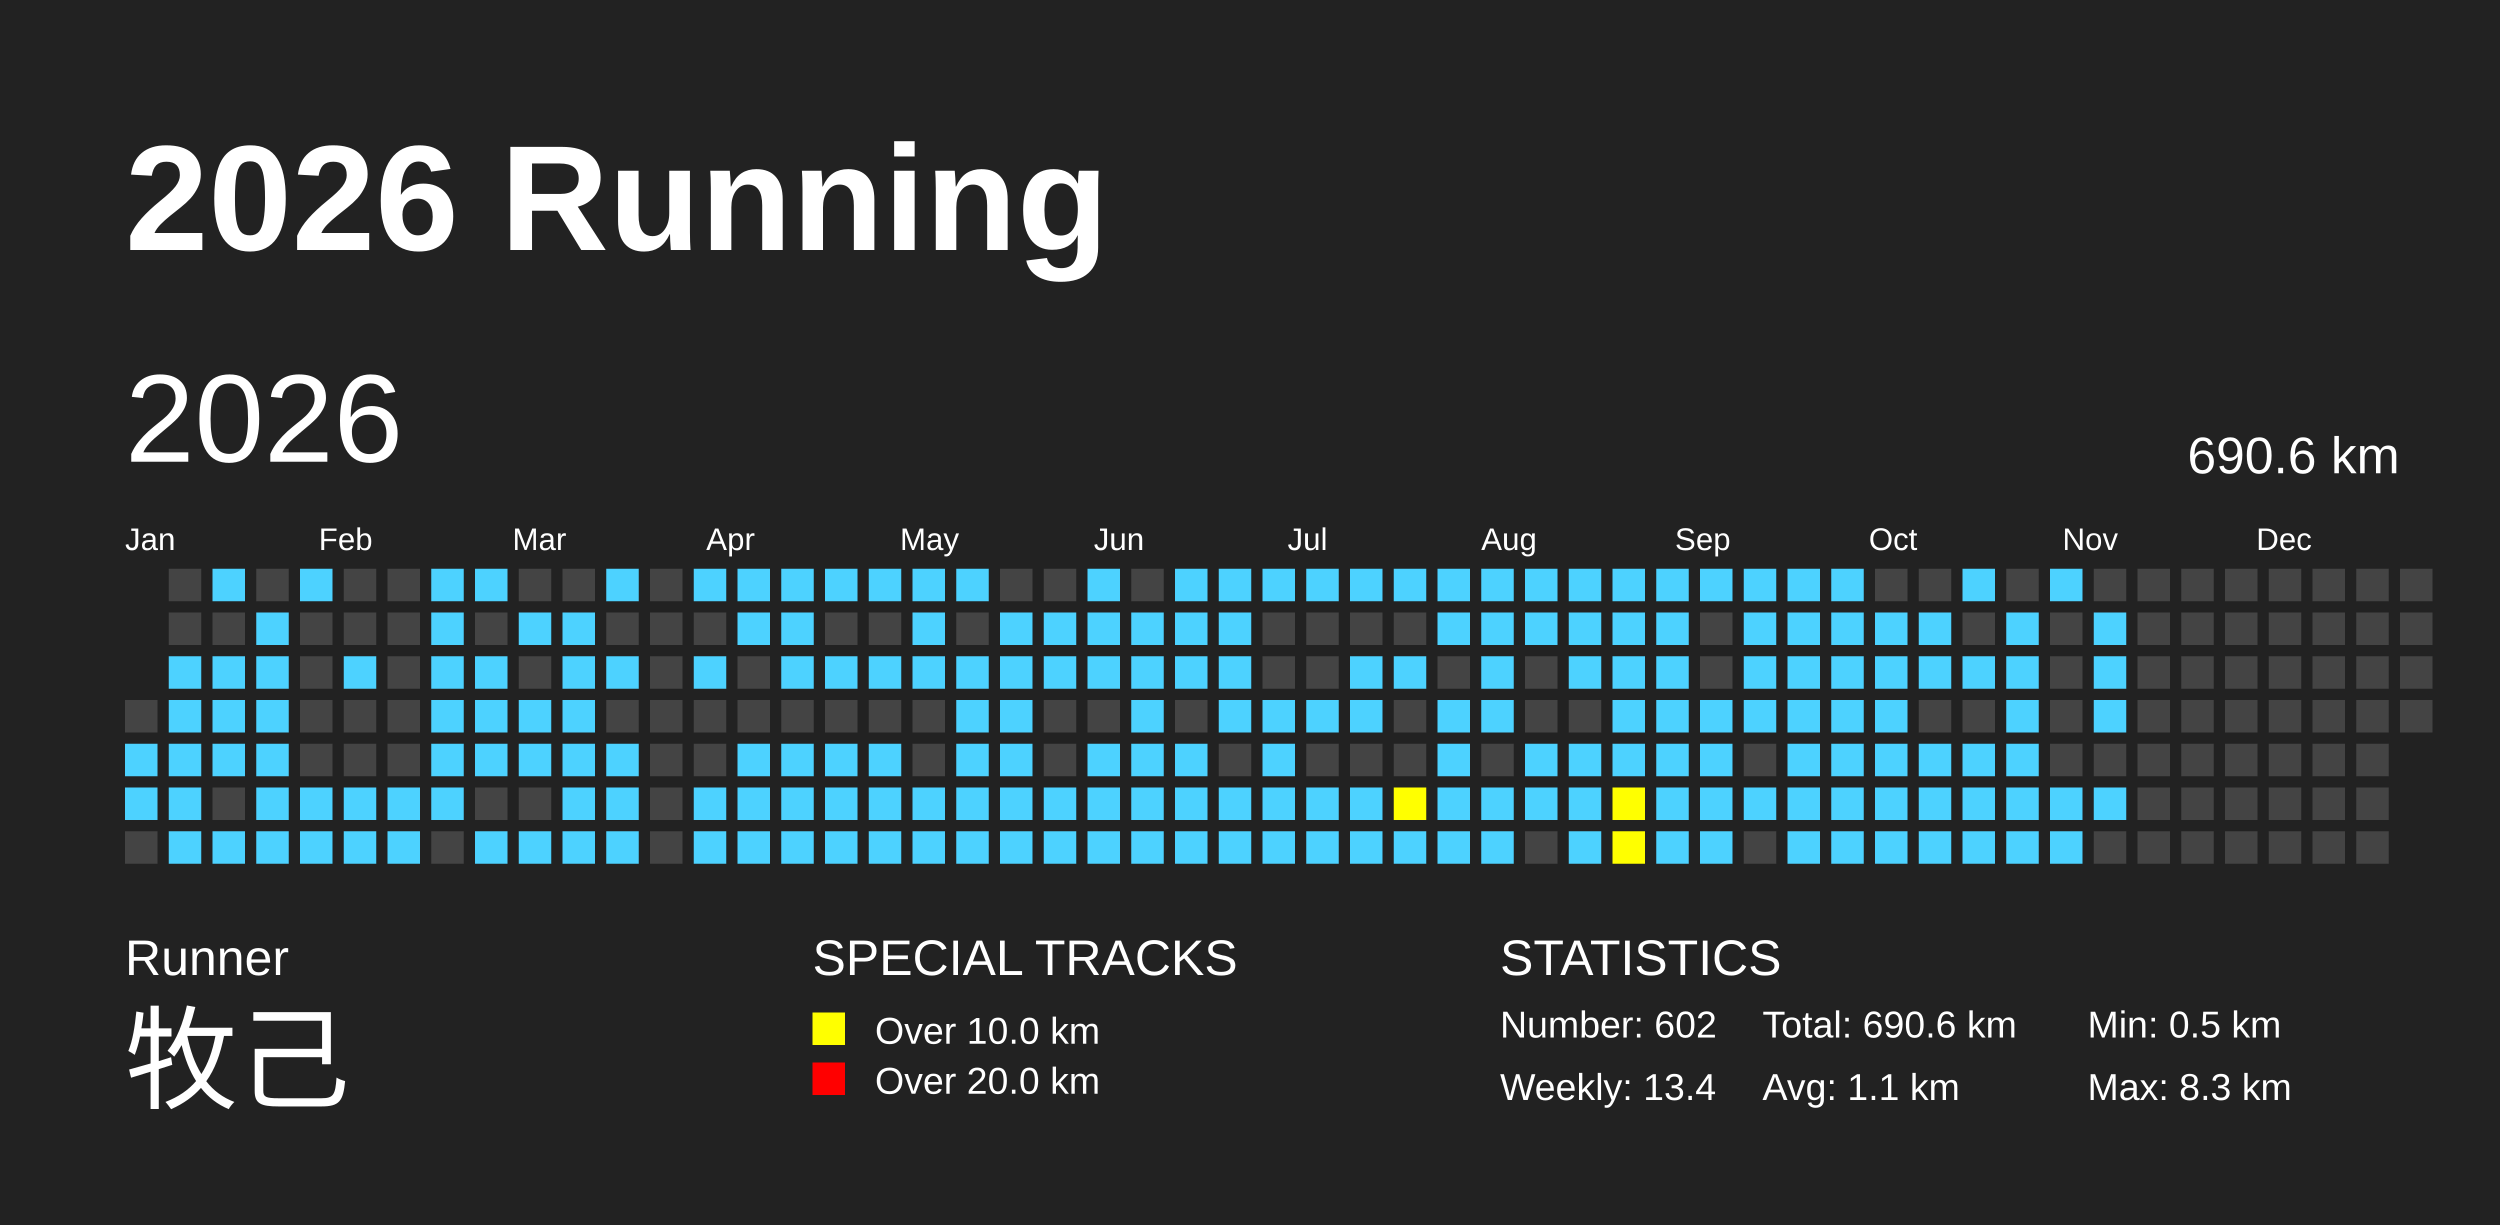
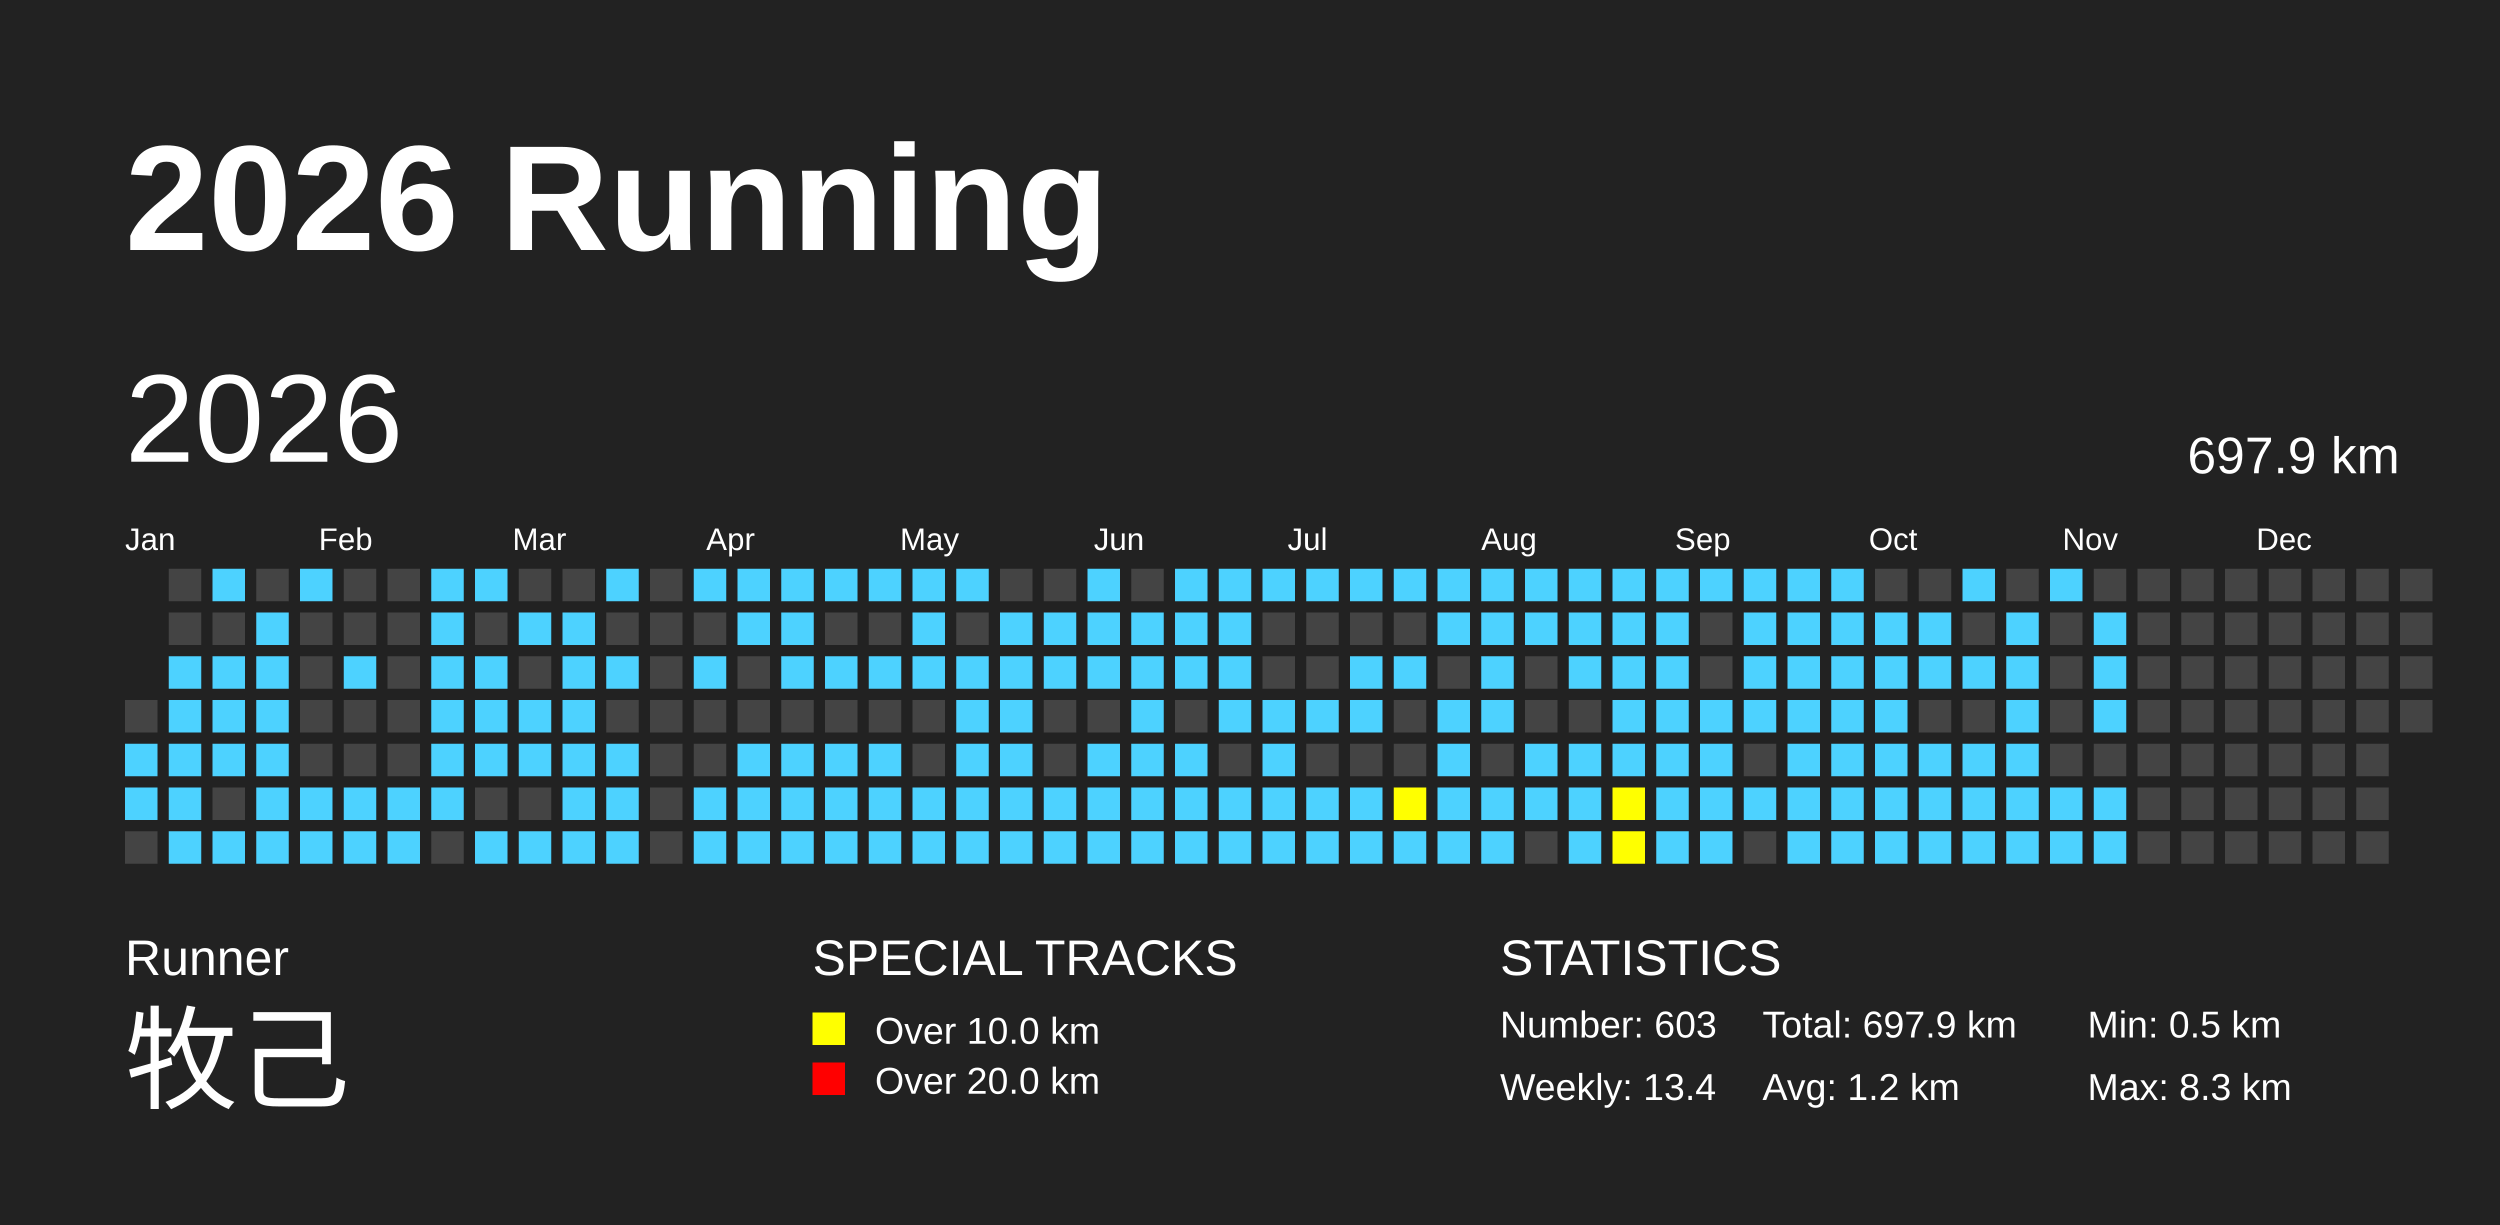
<svg xmlns="http://www.w3.org/2000/svg" baseProfile="full" height="98mm" version="1.1" viewBox="0,0,200,98" width="200mm">
  <defs>
    <pattern height="2" id="indoor-stripe" patternUnits="userSpaceOnUse" width="2">
      <line stroke="white" stroke-opacity="0.45" stroke-width="0.5" x1="0" x2="2" y1="2" y2="0" />
    </pattern>
  </defs>
  <rect fill="#222222" height="98" width="200" x="0" y="0" />
  <text fill="#FFFFFF" style="font-size:12px; font-family:Arial; font-weight:bold;" x="10" y="20">2026 Running</text>
  <text fill="#FFFFFF" style="font-size:4px; font-family:Arial" x="10" y="78">Runner</text>
  <text fill="#FFFFFF" style="font-size:9px; font-family:Arial" x="10" y="88">牧己</text>
  <text fill="#FFFFFF" style="font-size:4px; font-family:Arial" x="65" y="78">SPECIAL TRACKS</text>
  <rect fill="yellow" height="2.6" width="2.6" x="65" y="81" />
  <text fill="#FFFFFF" style="font-size:3px; font-family:Arial" x="70" y="83.5">Over 10.0 km</text>
  <rect fill="red" height="2.6" width="2.6" x="65" y="85" />
  <text fill="#FFFFFF" style="font-size:3px; font-family:Arial" x="70" y="87.5">Over 20.0 km</text>
  <text fill="#FFFFFF" style="font-size:4px; font-family:Arial" x="120" y="78">STATISTICS</text>
-   <text fill="#FFFFFF" style="font-size:3px; font-family:Arial" x="120" y="83">Number: 602</text>
+   <text fill="#FFFFFF" style="font-size:3px; font-family:Arial" x="120" y="83">Number: 603</text>
  <text fill="#FFFFFF" style="font-size:3px; font-family:Arial" x="120" y="88">Weekly: 13.4</text>
-   <text fill="#FFFFFF" style="font-size:3px; font-family:Arial" x="141" y="83">Total: 690.6 km</text>
-   <text fill="#FFFFFF" style="font-size:3px; font-family:Arial" x="141" y="88">Avg: 1.1 km</text>
+   <text fill="#FFFFFF" style="font-size:3px; font-family:Arial" x="141" y="83">Total: 697.9 km</text>
+   <text fill="#FFFFFF" style="font-size:3px; font-family:Arial" x="141" y="88">Avg: 1.2 km</text>
  <text fill="#FFFFFF" style="font-size:3px; font-family:Arial" x="167" y="83">Min: 0.5 km</text>
  <text fill="#FFFFFF" style="font-size:3px; font-family:Arial" x="167" y="88">Max: 8.3 km</text>
  <text dominant-baseline="hanging" fill="#FFFFFF" style="font-size:10.0px; font-family:Arial;" x="10" y="30">2026</text>
-   <text dominant-baseline="hanging" fill="#FFFFFF" style="font-size:4.125px; font-family:Arial;" x="175" y="35">690.6 km</text>
+   <text dominant-baseline="hanging" fill="#FFFFFF" style="font-size:4.125px; font-family:Arial;" x="175" y="35">697.9 km</text>
  <text fill="#FFFFFF" style="font-size:2.5px; font-family:Arial" x="10.0" y="44">Jan</text>
  <text fill="#FFFFFF" style="font-size:2.5px; font-family:Arial" x="25.5" y="44">Feb</text>
  <text fill="#FFFFFF" style="font-size:2.5px; font-family:Arial" x="41.0" y="44">Mar</text>
  <text fill="#FFFFFF" style="font-size:2.5px; font-family:Arial" x="56.5" y="44">Apr</text>
  <text fill="#FFFFFF" style="font-size:2.5px; font-family:Arial" x="72.0" y="44">May</text>
  <text fill="#FFFFFF" style="font-size:2.5px; font-family:Arial" x="87.5" y="44">Jun</text>
  <text fill="#FFFFFF" style="font-size:2.5px; font-family:Arial" x="103.0" y="44">Jul</text>
  <text fill="#FFFFFF" style="font-size:2.5px; font-family:Arial" x="118.5" y="44">Aug</text>
  <text fill="#FFFFFF" style="font-size:2.5px; font-family:Arial" x="134.0" y="44">Sep</text>
  <text fill="#FFFFFF" style="font-size:2.5px; font-family:Arial" x="149.5" y="44">Oct</text>
  <text fill="#FFFFFF" style="font-size:2.5px; font-family:Arial" x="165.0" y="44">Nov</text>
  <text fill="#FFFFFF" style="font-size:2.5px; font-family:Arial" x="180.5" y="44">Dec</text>
  <rect fill="#444444" height="2.6" width="2.6" x="10.0" y="56.0" />
  <rect fill="#4DD2FF" height="2.6" width="2.6" x="10.0" y="59.5" />
  <rect fill="#4DD2FF" height="2.6" width="2.6" x="10.0" y="63.0" />
  <rect fill="#444444" height="2.6" width="2.6" x="10.0" y="66.5" />
  <rect fill="#444444" height="2.6" width="2.6" x="13.5" y="45.5" />
  <rect fill="#444444" height="2.6" width="2.6" x="13.5" y="49.0" />
  <rect fill="#4DD2FF" height="2.6" width="2.6" x="13.5" y="52.5" />
  <rect fill="#4DD2FF" height="2.6" width="2.6" x="13.5" y="56.0" />
  <rect fill="#4DD2FF" height="2.6" width="2.6" x="13.5" y="59.5" />
  <rect fill="#4DD2FF" height="2.6" width="2.6" x="13.5" y="63.0" />
  <rect fill="#4DD2FF" height="2.6" width="2.6" x="13.5" y="66.5" />
  <rect fill="#4DD2FF" height="2.6" width="2.6" x="17.0" y="45.5" />
  <rect fill="#444444" height="2.6" width="2.6" x="17.0" y="49.0" />
  <rect fill="#4DD2FF" height="2.6" width="2.6" x="17.0" y="52.5" />
  <rect fill="#4DD2FF" height="2.6" width="2.6" x="17.0" y="56.0" />
  <rect fill="#4DD2FF" height="2.6" width="2.6" x="17.0" y="59.5" />
  <rect fill="#444444" height="2.6" width="2.6" x="17.0" y="63.0" />
  <rect fill="#4DD2FF" height="2.6" width="2.6" x="17.0" y="66.5" />
  <rect fill="#444444" height="2.6" width="2.6" x="20.5" y="45.5" />
  <rect fill="#4DD2FF" height="2.6" width="2.6" x="20.5" y="49.0" />
  <rect fill="#4DD2FF" height="2.6" width="2.6" x="20.5" y="52.5" />
  <rect fill="#4DD2FF" height="2.6" width="2.6" x="20.5" y="56.0" />
  <rect fill="#4DD2FF" height="2.6" width="2.6" x="20.5" y="59.5" />
  <rect fill="#4DD2FF" height="2.6" width="2.6" x="20.5" y="63.0" />
  <rect fill="#4DD2FF" height="2.6" width="2.6" x="20.5" y="66.5" />
  <rect fill="#4DD2FF" height="2.6" width="2.6" x="24.0" y="45.5" />
  <rect fill="#444444" height="2.6" width="2.6" x="24.0" y="49.0" />
  <rect fill="#444444" height="2.6" width="2.6" x="24.0" y="52.5" />
  <rect fill="#444444" height="2.6" width="2.6" x="24.0" y="56.0" />
  <rect fill="#444444" height="2.6" width="2.6" x="24.0" y="59.5" />
  <rect fill="#4DD2FF" height="2.6" width="2.6" x="24.0" y="63.0" />
  <rect fill="#4DD2FF" height="2.6" width="2.6" x="24.0" y="66.5" />
  <rect fill="#444444" height="2.6" width="2.6" x="27.5" y="45.5" />
  <rect fill="#444444" height="2.6" width="2.6" x="27.5" y="49.0" />
  <rect fill="#4DD2FF" height="2.6" width="2.6" x="27.5" y="52.5" />
  <rect fill="#444444" height="2.6" width="2.6" x="27.5" y="56.0" />
  <rect fill="#444444" height="2.6" width="2.6" x="27.5" y="59.5" />
  <rect fill="#4DD2FF" height="2.6" width="2.6" x="27.5" y="63.0" />
  <rect fill="#4DD2FF" height="2.6" width="2.6" x="27.5" y="66.5" />
  <rect fill="#444444" height="2.6" width="2.6" x="31.0" y="45.5" />
  <rect fill="#444444" height="2.6" width="2.6" x="31.0" y="49.0" />
  <rect fill="#444444" height="2.6" width="2.6" x="31.0" y="52.5" />
  <rect fill="#444444" height="2.6" width="2.6" x="31.0" y="56.0" />
  <rect fill="#444444" height="2.6" width="2.6" x="31.0" y="59.5" />
  <rect fill="#4DD2FF" height="2.6" width="2.6" x="31.0" y="63.0" />
  <rect fill="#4DD2FF" height="2.6" width="2.6" x="31.0" y="66.5" />
  <rect fill="#4DD2FF" height="2.6" width="2.6" x="34.5" y="45.5" />
  <rect fill="#4DD2FF" height="2.6" width="2.6" x="34.5" y="49.0" />
  <rect fill="#4DD2FF" height="2.6" width="2.6" x="34.5" y="52.5" />
  <rect fill="#4DD2FF" height="2.6" width="2.6" x="34.5" y="56.0" />
  <rect fill="#4DD2FF" height="2.6" width="2.6" x="34.5" y="59.5" />
  <rect fill="#4DD2FF" height="2.6" width="2.6" x="34.5" y="63.0" />
  <rect fill="#444444" height="2.6" width="2.6" x="34.5" y="66.5" />
  <rect fill="#4DD2FF" height="2.6" width="2.6" x="38.0" y="45.5" />
  <rect fill="#444444" height="2.6" width="2.6" x="38.0" y="49.0" />
  <rect fill="#4DD2FF" height="2.6" width="2.6" x="38.0" y="52.5" />
  <rect fill="#4DD2FF" height="2.6" width="2.6" x="38.0" y="56.0" />
  <rect fill="#4DD2FF" height="2.6" width="2.6" x="38.0" y="59.5" />
  <rect fill="#444444" height="2.6" width="2.6" x="38.0" y="63.0" />
  <rect fill="#4DD2FF" height="2.6" width="2.6" x="38.0" y="66.5" />
  <rect fill="#444444" height="2.6" width="2.6" x="41.5" y="45.5" />
  <rect fill="#4DD2FF" height="2.6" width="2.6" x="41.5" y="49.0" />
  <rect fill="#444444" height="2.6" width="2.6" x="41.5" y="52.5" />
  <rect fill="#4DD2FF" height="2.6" width="2.6" x="41.5" y="56.0" />
  <rect fill="#4DD2FF" height="2.6" width="2.6" x="41.5" y="59.5" />
  <rect fill="#444444" height="2.6" width="2.6" x="41.5" y="63.0" />
  <rect fill="#4DD2FF" height="2.6" width="2.6" x="41.5" y="66.5" />
  <rect fill="#444444" height="2.6" width="2.6" x="45.0" y="45.5" />
  <rect fill="#4DD2FF" height="2.6" width="2.6" x="45.0" y="49.0" />
  <rect fill="#4DD2FF" height="2.6" width="2.6" x="45.0" y="52.5" />
  <rect fill="#4DD2FF" height="2.6" width="2.6" x="45.0" y="56.0" />
  <rect fill="#4DD2FF" height="2.6" width="2.6" x="45.0" y="59.5" />
  <rect fill="#4DD2FF" height="2.6" width="2.6" x="45.0" y="63.0" />
  <rect fill="#4DD2FF" height="2.6" width="2.6" x="45.0" y="66.5" />
  <rect fill="#4DD2FF" height="2.6" width="2.6" x="48.5" y="45.5" />
  <rect fill="#444444" height="2.6" width="2.6" x="48.5" y="49.0" />
  <rect fill="#4DD2FF" height="2.6" width="2.6" x="48.5" y="52.5" />
  <rect fill="#444444" height="2.6" width="2.6" x="48.5" y="56.0" />
  <rect fill="#4DD2FF" height="2.6" width="2.6" x="48.5" y="59.5" />
  <rect fill="#4DD2FF" height="2.6" width="2.6" x="48.5" y="63.0" />
  <rect fill="#4DD2FF" height="2.6" width="2.6" x="48.5" y="66.5" />
  <rect fill="#444444" height="2.6" width="2.6" x="52.0" y="45.5" />
  <rect fill="#444444" height="2.6" width="2.6" x="52.0" y="49.0" />
  <rect fill="#444444" height="2.6" width="2.6" x="52.0" y="52.5" />
  <rect fill="#444444" height="2.6" width="2.6" x="52.0" y="56.0" />
  <rect fill="#444444" height="2.6" width="2.6" x="52.0" y="59.5" />
  <rect fill="#444444" height="2.6" width="2.6" x="52.0" y="63.0" />
  <rect fill="#444444" height="2.6" width="2.6" x="52.0" y="66.5" />
  <rect fill="#4DD2FF" height="2.6" width="2.6" x="55.5" y="45.5" />
  <rect fill="#444444" height="2.6" width="2.6" x="55.5" y="49.0" />
  <rect fill="#4DD2FF" height="2.6" width="2.6" x="55.5" y="52.5" />
  <rect fill="#444444" height="2.6" width="2.6" x="55.5" y="56.0" />
  <rect fill="#444444" height="2.6" width="2.6" x="55.5" y="59.5" />
  <rect fill="#4DD2FF" height="2.6" width="2.6" x="55.5" y="63.0" />
  <rect fill="#4DD2FF" height="2.6" width="2.6" x="55.5" y="66.5" />
  <rect fill="#4DD2FF" height="2.6" width="2.6" x="59.0" y="45.5" />
  <rect fill="#4DD2FF" height="2.6" width="2.6" x="59.0" y="49.0" />
  <rect fill="#444444" height="2.6" width="2.6" x="59.0" y="52.5" />
  <rect fill="#444444" height="2.6" width="2.6" x="59.0" y="56.0" />
  <rect fill="#4DD2FF" height="2.6" width="2.6" x="59.0" y="59.5" />
  <rect fill="#4DD2FF" height="2.6" width="2.6" x="59.0" y="63.0" />
  <rect fill="#4DD2FF" height="2.6" width="2.6" x="59.0" y="66.5" />
  <rect fill="#4DD2FF" height="2.6" width="2.6" x="62.5" y="45.5" />
  <rect fill="#4DD2FF" height="2.6" width="2.6" x="62.5" y="49.0" />
  <rect fill="#4DD2FF" height="2.6" width="2.6" x="62.5" y="52.5" />
  <rect fill="#444444" height="2.6" width="2.6" x="62.5" y="56.0" />
  <rect fill="#4DD2FF" height="2.6" width="2.6" x="62.5" y="59.5" />
  <rect fill="#4DD2FF" height="2.6" width="2.6" x="62.5" y="63.0" />
  <rect fill="#4DD2FF" height="2.6" width="2.6" x="62.5" y="66.5" />
  <rect fill="#4DD2FF" height="2.6" width="2.6" x="66.0" y="45.5" />
  <rect fill="#444444" height="2.6" width="2.6" x="66.0" y="49.0" />
  <rect fill="#4DD2FF" height="2.6" width="2.6" x="66.0" y="52.5" />
  <rect fill="#444444" height="2.6" width="2.6" x="66.0" y="56.0" />
  <rect fill="#4DD2FF" height="2.6" width="2.6" x="66.0" y="59.5" />
  <rect fill="#4DD2FF" height="2.6" width="2.6" x="66.0" y="63.0" />
  <rect fill="#4DD2FF" height="2.6" width="2.6" x="66.0" y="66.5" />
  <rect fill="#4DD2FF" height="2.6" width="2.6" x="69.5" y="45.5" />
  <rect fill="#444444" height="2.6" width="2.6" x="69.5" y="49.0" />
  <rect fill="#4DD2FF" height="2.6" width="2.6" x="69.5" y="52.5" />
  <rect fill="#444444" height="2.6" width="2.6" x="69.5" y="56.0" />
  <rect fill="#4DD2FF" height="2.6" width="2.6" x="69.5" y="59.5" />
  <rect fill="#4DD2FF" height="2.6" width="2.6" x="69.5" y="63.0" />
  <rect fill="#4DD2FF" height="2.6" width="2.6" x="69.5" y="66.5" />
  <rect fill="#4DD2FF" height="2.6" width="2.6" x="73.0" y="45.5" />
  <rect fill="#4DD2FF" height="2.6" width="2.6" x="73.0" y="49.0" />
  <rect fill="#4DD2FF" height="2.6" width="2.6" x="73.0" y="52.5" />
  <rect fill="#444444" height="2.6" width="2.6" x="73.0" y="56.0" />
  <rect fill="#444444" height="2.6" width="2.6" x="73.0" y="59.5" />
  <rect fill="#4DD2FF" height="2.6" width="2.6" x="73.0" y="63.0" />
  <rect fill="#4DD2FF" height="2.6" width="2.6" x="73.0" y="66.5" />
  <rect fill="#4DD2FF" height="2.6" width="2.6" x="76.5" y="45.5" />
  <rect fill="#444444" height="2.6" width="2.6" x="76.5" y="49.0" />
  <rect fill="#4DD2FF" height="2.6" width="2.6" x="76.5" y="52.5" />
  <rect fill="#4DD2FF" height="2.6" width="2.6" x="76.5" y="56.0" />
  <rect fill="#4DD2FF" height="2.6" width="2.6" x="76.5" y="59.5" />
  <rect fill="#4DD2FF" height="2.6" width="2.6" x="76.5" y="63.0" />
  <rect fill="#4DD2FF" height="2.6" width="2.6" x="76.5" y="66.5" />
  <rect fill="#444444" height="2.6" width="2.6" x="80.0" y="45.5" />
  <rect fill="#4DD2FF" height="2.6" width="2.6" x="80.0" y="49.0" />
  <rect fill="#4DD2FF" height="2.6" width="2.6" x="80.0" y="52.5" />
  <rect fill="#4DD2FF" height="2.6" width="2.6" x="80.0" y="56.0" />
  <rect fill="#4DD2FF" height="2.6" width="2.6" x="80.0" y="59.5" />
  <rect fill="#4DD2FF" height="2.6" width="2.6" x="80.0" y="63.0" />
  <rect fill="#4DD2FF" height="2.6" width="2.6" x="80.0" y="66.5" />
  <rect fill="#444444" height="2.6" width="2.6" x="83.5" y="45.5" />
  <rect fill="#4DD2FF" height="2.6" width="2.6" x="83.5" y="49.0" />
  <rect fill="#4DD2FF" height="2.6" width="2.6" x="83.5" y="52.5" />
  <rect fill="#444444" height="2.6" width="2.6" x="83.5" y="56.0" />
  <rect fill="#444444" height="2.6" width="2.6" x="83.5" y="59.5" />
  <rect fill="#4DD2FF" height="2.6" width="2.6" x="83.5" y="63.0" />
  <rect fill="#4DD2FF" height="2.6" width="2.6" x="83.5" y="66.5" />
  <rect fill="#4DD2FF" height="2.6" width="2.6" x="87.0" y="45.5" />
  <rect fill="#4DD2FF" height="2.6" width="2.6" x="87.0" y="49.0" />
  <rect fill="#4DD2FF" height="2.6" width="2.6" x="87.0" y="52.5" />
  <rect fill="#444444" height="2.6" width="2.6" x="87.0" y="56.0" />
  <rect fill="#4DD2FF" height="2.6" width="2.6" x="87.0" y="59.5" />
  <rect fill="#4DD2FF" height="2.6" width="2.6" x="87.0" y="63.0" />
  <rect fill="#4DD2FF" height="2.6" width="2.6" x="87.0" y="66.5" />
  <rect fill="#444444" height="2.6" width="2.6" x="90.5" y="45.5" />
  <rect fill="#4DD2FF" height="2.6" width="2.6" x="90.5" y="49.0" />
  <rect fill="#4DD2FF" height="2.6" width="2.6" x="90.5" y="52.5" />
  <rect fill="#4DD2FF" height="2.6" width="2.6" x="90.5" y="56.0" />
  <rect fill="#4DD2FF" height="2.6" width="2.6" x="90.5" y="59.5" />
  <rect fill="#4DD2FF" height="2.6" width="2.6" x="90.5" y="63.0" />
  <rect fill="#4DD2FF" height="2.6" width="2.6" x="90.5" y="66.5" />
  <rect fill="#4DD2FF" height="2.6" width="2.6" x="94.0" y="45.5" />
  <rect fill="#4DD2FF" height="2.6" width="2.6" x="94.0" y="49.0" />
  <rect fill="#4DD2FF" height="2.6" width="2.6" x="94.0" y="52.5" />
  <rect fill="#444444" height="2.6" width="2.6" x="94.0" y="56.0" />
  <rect fill="#4DD2FF" height="2.6" width="2.6" x="94.0" y="59.5" />
  <rect fill="#4DD2FF" height="2.6" width="2.6" x="94.0" y="63.0" />
  <rect fill="#4DD2FF" height="2.6" width="2.6" x="94.0" y="66.5" />
  <rect fill="#4DD2FF" height="2.6" width="2.6" x="97.5" y="45.5" />
  <rect fill="#4DD2FF" height="2.6" width="2.6" x="97.5" y="49.0" />
  <rect fill="#4DD2FF" height="2.6" width="2.6" x="97.5" y="52.5" />
  <rect fill="#4DD2FF" height="2.6" width="2.6" x="97.5" y="56.0" />
  <rect fill="#444444" height="2.6" width="2.6" x="97.5" y="59.5" />
  <rect fill="#4DD2FF" height="2.6" width="2.6" x="97.5" y="63.0" />
  <rect fill="#4DD2FF" height="2.6" width="2.6" x="97.5" y="66.5" />
  <rect fill="#4DD2FF" height="2.6" width="2.6" x="101.0" y="45.5" />
  <rect fill="#444444" height="2.6" width="2.6" x="101.0" y="49.0" />
  <rect fill="#444444" height="2.6" width="2.6" x="101.0" y="52.5" />
  <rect fill="#4DD2FF" height="2.6" width="2.6" x="101.0" y="56.0" />
  <rect fill="#4DD2FF" height="2.6" width="2.6" x="101.0" y="59.5" />
  <rect fill="#4DD2FF" height="2.6" width="2.6" x="101.0" y="63.0" />
  <rect fill="#4DD2FF" height="2.6" width="2.6" x="101.0" y="66.5" />
  <rect fill="#4DD2FF" height="2.6" width="2.6" x="104.5" y="45.5" />
  <rect fill="#444444" height="2.6" width="2.6" x="104.5" y="49.0" />
  <rect fill="#444444" height="2.6" width="2.6" x="104.5" y="52.5" />
  <rect fill="#4DD2FF" height="2.6" width="2.6" x="104.5" y="56.0" />
  <rect fill="#444444" height="2.6" width="2.6" x="104.5" y="59.5" />
  <rect fill="#4DD2FF" height="2.6" width="2.6" x="104.5" y="63.0" />
  <rect fill="#4DD2FF" height="2.6" width="2.6" x="104.5" y="66.5" />
  <rect fill="#4DD2FF" height="2.6" width="2.6" x="108.0" y="45.5" />
  <rect fill="#444444" height="2.6" width="2.6" x="108.0" y="49.0" />
  <rect fill="#4DD2FF" height="2.6" width="2.6" x="108.0" y="52.5" />
  <rect fill="#4DD2FF" height="2.6" width="2.6" x="108.0" y="56.0" />
  <rect fill="#444444" height="2.6" width="2.6" x="108.0" y="59.5" />
  <rect fill="#4DD2FF" height="2.6" width="2.6" x="108.0" y="63.0" />
  <rect fill="#4DD2FF" height="2.6" width="2.6" x="108.0" y="66.5" />
  <rect fill="#4DD2FF" height="2.6" width="2.6" x="111.5" y="45.5" />
  <rect fill="#444444" height="2.6" width="2.6" x="111.5" y="49.0" />
  <rect fill="#4DD2FF" height="2.6" width="2.6" x="111.5" y="52.5" />
  <rect fill="#444444" height="2.6" width="2.6" x="111.5" y="56.0" />
  <rect fill="#444444" height="2.6" width="2.6" x="111.5" y="59.5" />
  <rect fill="yellow" height="2.6" width="2.6" x="111.5" y="63.0" />
  <rect fill="#4DD2FF" height="2.6" width="2.6" x="111.5" y="66.5" />
  <rect fill="#4DD2FF" height="2.6" width="2.6" x="115.0" y="45.5" />
  <rect fill="#4DD2FF" height="2.6" width="2.6" x="115.0" y="49.0" />
  <rect fill="#444444" height="2.6" width="2.6" x="115.0" y="52.5" />
  <rect fill="#4DD2FF" height="2.6" width="2.6" x="115.0" y="56.0" />
  <rect fill="#4DD2FF" height="2.6" width="2.6" x="115.0" y="59.5" />
  <rect fill="#4DD2FF" height="2.6" width="2.6" x="115.0" y="63.0" />
  <rect fill="#4DD2FF" height="2.6" width="2.6" x="115.0" y="66.5" />
  <rect fill="#4DD2FF" height="2.6" width="2.6" x="118.5" y="45.5" />
  <rect fill="#4DD2FF" height="2.6" width="2.6" x="118.5" y="49.0" />
  <rect fill="#4DD2FF" height="2.6" width="2.6" x="118.5" y="52.5" />
  <rect fill="#4DD2FF" height="2.6" width="2.6" x="118.5" y="56.0" />
  <rect fill="#444444" height="2.6" width="2.6" x="118.5" y="59.5" />
  <rect fill="#4DD2FF" height="2.6" width="2.6" x="118.5" y="63.0" />
  <rect fill="#4DD2FF" height="2.6" width="2.6" x="118.5" y="66.5" />
  <rect fill="#4DD2FF" height="2.6" width="2.6" x="122.0" y="45.5" />
  <rect fill="#4DD2FF" height="2.6" width="2.6" x="122.0" y="49.0" />
  <rect fill="#444444" height="2.6" width="2.6" x="122.0" y="52.5" />
  <rect fill="#444444" height="2.6" width="2.6" x="122.0" y="56.0" />
  <rect fill="#4DD2FF" height="2.6" width="2.6" x="122.0" y="59.5" />
  <rect fill="#4DD2FF" height="2.6" width="2.6" x="122.0" y="63.0" />
  <rect fill="#444444" height="2.6" width="2.6" x="122.0" y="66.5" />
  <rect fill="#4DD2FF" height="2.6" width="2.6" x="125.5" y="45.5" />
  <rect fill="#4DD2FF" height="2.6" width="2.6" x="125.5" y="49.0" />
  <rect fill="#4DD2FF" height="2.6" width="2.6" x="125.5" y="52.5" />
  <rect fill="#444444" height="2.6" width="2.6" x="125.5" y="56.0" />
  <rect fill="#4DD2FF" height="2.6" width="2.6" x="125.5" y="59.5" />
  <rect fill="#4DD2FF" height="2.6" width="2.6" x="125.5" y="63.0" />
  <rect fill="#4DD2FF" height="2.6" width="2.6" x="125.5" y="66.5" />
  <rect fill="#4DD2FF" height="2.6" width="2.6" x="129.0" y="45.5" />
  <rect fill="#4DD2FF" height="2.6" width="2.6" x="129.0" y="49.0" />
  <rect fill="#4DD2FF" height="2.6" width="2.6" x="129.0" y="52.5" />
  <rect fill="#4DD2FF" height="2.6" width="2.6" x="129.0" y="56.0" />
  <rect fill="#4DD2FF" height="2.6" width="2.6" x="129.0" y="59.5" />
  <rect fill="yellow" height="2.6" width="2.6" x="129.0" y="63.0" />
  <rect fill="yellow" height="2.6" width="2.6" x="129.0" y="66.5" />
  <rect fill="#4DD2FF" height="2.6" width="2.6" x="132.5" y="45.5" />
  <rect fill="#4DD2FF" height="2.6" width="2.6" x="132.5" y="49.0" />
  <rect fill="#4DD2FF" height="2.6" width="2.6" x="132.5" y="52.5" />
  <rect fill="#4DD2FF" height="2.6" width="2.6" x="132.5" y="56.0" />
  <rect fill="#4DD2FF" height="2.6" width="2.6" x="132.5" y="59.5" />
  <rect fill="#4DD2FF" height="2.6" width="2.6" x="132.5" y="63.0" />
  <rect fill="#4DD2FF" height="2.6" width="2.6" x="132.5" y="66.5" />
  <rect fill="#4DD2FF" height="2.6" width="2.6" x="136.0" y="45.5" />
  <rect fill="#444444" height="2.6" width="2.6" x="136.0" y="49.0" />
  <rect fill="#444444" height="2.6" width="2.6" x="136.0" y="52.5" />
  <rect fill="#4DD2FF" height="2.6" width="2.6" x="136.0" y="56.0" />
  <rect fill="#4DD2FF" height="2.6" width="2.6" x="136.0" y="59.5" />
  <rect fill="#4DD2FF" height="2.6" width="2.6" x="136.0" y="63.0" />
  <rect fill="#4DD2FF" height="2.6" width="2.6" x="136.0" y="66.5" />
  <rect fill="#4DD2FF" height="2.6" width="2.6" x="139.5" y="45.5" />
  <rect fill="#4DD2FF" height="2.6" width="2.6" x="139.5" y="49.0" />
  <rect fill="#4DD2FF" height="2.6" width="2.6" x="139.5" y="52.5" />
  <rect fill="#4DD2FF" height="2.6" width="2.6" x="139.5" y="56.0" />
  <rect fill="#444444" height="2.6" width="2.6" x="139.5" y="59.5" />
  <rect fill="#4DD2FF" height="2.6" width="2.6" x="139.5" y="63.0" />
  <rect fill="#444444" height="2.6" width="2.6" x="139.5" y="66.5" />
  <rect fill="#4DD2FF" height="2.6" width="2.6" x="143.0" y="45.5" />
  <rect fill="#4DD2FF" height="2.6" width="2.6" x="143.0" y="49.0" />
  <rect fill="#4DD2FF" height="2.6" width="2.6" x="143.0" y="52.5" />
  <rect fill="#4DD2FF" height="2.6" width="2.6" x="143.0" y="56.0" />
  <rect fill="#4DD2FF" height="2.6" width="2.6" x="143.0" y="59.5" />
  <rect fill="#4DD2FF" height="2.6" width="2.6" x="143.0" y="63.0" />
  <rect fill="#4DD2FF" height="2.6" width="2.6" x="143.0" y="66.5" />
  <rect fill="#4DD2FF" height="2.6" width="2.6" x="146.5" y="45.5" />
  <rect fill="#4DD2FF" height="2.6" width="2.6" x="146.5" y="49.0" />
  <rect fill="#4DD2FF" height="2.6" width="2.6" x="146.5" y="52.5" />
  <rect fill="#4DD2FF" height="2.6" width="2.6" x="146.5" y="56.0" />
  <rect fill="#4DD2FF" height="2.6" width="2.6" x="146.5" y="59.5" />
  <rect fill="#4DD2FF" height="2.6" width="2.6" x="146.5" y="63.0" />
  <rect fill="#4DD2FF" height="2.6" width="2.6" x="146.5" y="66.5" />
  <rect fill="#444444" height="2.6" width="2.6" x="150.0" y="45.5" />
  <rect fill="#4DD2FF" height="2.6" width="2.6" x="150.0" y="49.0" />
  <rect fill="#4DD2FF" height="2.6" width="2.6" x="150.0" y="52.5" />
  <rect fill="#4DD2FF" height="2.6" width="2.6" x="150.0" y="56.0" />
  <rect fill="#4DD2FF" height="2.6" width="2.6" x="150.0" y="59.5" />
  <rect fill="#4DD2FF" height="2.6" width="2.6" x="150.0" y="63.0" />
  <rect fill="#4DD2FF" height="2.6" width="2.6" x="150.0" y="66.5" />
  <rect fill="#444444" height="2.6" width="2.6" x="153.5" y="45.5" />
  <rect fill="#4DD2FF" height="2.6" width="2.6" x="153.5" y="49.0" />
  <rect fill="#4DD2FF" height="2.6" width="2.6" x="153.5" y="52.5" />
  <rect fill="#444444" height="2.6" width="2.6" x="153.5" y="56.0" />
  <rect fill="#4DD2FF" height="2.6" width="2.6" x="153.5" y="59.5" />
  <rect fill="#4DD2FF" height="2.6" width="2.6" x="153.5" y="63.0" />
  <rect fill="#4DD2FF" height="2.6" width="2.6" x="153.5" y="66.5" />
  <rect fill="#4DD2FF" height="2.6" width="2.6" x="157.0" y="45.5" />
  <rect fill="#444444" height="2.6" width="2.6" x="157.0" y="49.0" />
  <rect fill="#4DD2FF" height="2.6" width="2.6" x="157.0" y="52.5" />
  <rect fill="#444444" height="2.6" width="2.6" x="157.0" y="56.0" />
  <rect fill="#4DD2FF" height="2.6" width="2.6" x="157.0" y="59.5" />
  <rect fill="#4DD2FF" height="2.6" width="2.6" x="157.0" y="63.0" />
  <rect fill="#4DD2FF" height="2.6" width="2.6" x="157.0" y="66.5" />
  <rect fill="#444444" height="2.6" width="2.6" x="160.5" y="45.5" />
  <rect fill="#4DD2FF" height="2.6" width="2.6" x="160.5" y="49.0" />
  <rect fill="#4DD2FF" height="2.6" width="2.6" x="160.5" y="52.5" />
  <rect fill="#4DD2FF" height="2.6" width="2.6" x="160.5" y="56.0" />
  <rect fill="#4DD2FF" height="2.6" width="2.6" x="160.5" y="59.5" />
  <rect fill="#4DD2FF" height="2.6" width="2.6" x="160.5" y="63.0" />
  <rect fill="#4DD2FF" height="2.6" width="2.6" x="160.5" y="66.5" />
  <rect fill="#4DD2FF" height="2.6" width="2.6" x="164.0" y="45.5" />
  <rect fill="#444444" height="2.6" width="2.6" x="164.0" y="49.0" />
  <rect fill="#444444" height="2.6" width="2.6" x="164.0" y="52.5" />
  <rect fill="#444444" height="2.6" width="2.6" x="164.0" y="56.0" />
  <rect fill="#444444" height="2.6" width="2.6" x="164.0" y="59.5" />
  <rect fill="#4DD2FF" height="2.6" width="2.6" x="164.0" y="63.0" />
  <rect fill="#4DD2FF" height="2.6" width="2.6" x="164.0" y="66.5" />
  <rect fill="#444444" height="2.6" width="2.6" x="167.5" y="45.5" />
  <rect fill="#4DD2FF" height="2.6" width="2.6" x="167.5" y="49.0" />
  <rect fill="#4DD2FF" height="2.6" width="2.6" x="167.5" y="52.5" />
  <rect fill="#4DD2FF" height="2.6" width="2.6" x="167.5" y="56.0" />
  <rect fill="#444444" height="2.6" width="2.6" x="167.5" y="59.5" />
  <rect fill="#4DD2FF" height="2.6" width="2.6" x="167.5" y="63.0" />
-   <rect fill="#444444" height="2.6" width="2.6" x="167.5" y="66.5" />
+   <rect fill="#4DD2FF" height="2.6" width="2.6" x="167.5" y="66.5" />
  <rect fill="#444444" height="2.6" width="2.6" x="171.0" y="45.5" />
  <rect fill="#444444" height="2.6" width="2.6" x="171.0" y="49.0" />
  <rect fill="#444444" height="2.6" width="2.6" x="171.0" y="52.5" />
  <rect fill="#444444" height="2.6" width="2.6" x="171.0" y="56.0" />
  <rect fill="#444444" height="2.6" width="2.6" x="171.0" y="59.5" />
  <rect fill="#444444" height="2.6" width="2.6" x="171.0" y="63.0" />
  <rect fill="#444444" height="2.6" width="2.6" x="171.0" y="66.5" />
  <rect fill="#444444" height="2.6" width="2.6" x="174.5" y="45.5" />
  <rect fill="#444444" height="2.6" width="2.6" x="174.5" y="49.0" />
  <rect fill="#444444" height="2.6" width="2.6" x="174.5" y="52.5" />
  <rect fill="#444444" height="2.6" width="2.6" x="174.5" y="56.0" />
  <rect fill="#444444" height="2.6" width="2.6" x="174.5" y="59.5" />
  <rect fill="#444444" height="2.6" width="2.6" x="174.5" y="63.0" />
  <rect fill="#444444" height="2.6" width="2.6" x="174.5" y="66.5" />
  <rect fill="#444444" height="2.6" width="2.6" x="178.0" y="45.5" />
  <rect fill="#444444" height="2.6" width="2.6" x="178.0" y="49.0" />
  <rect fill="#444444" height="2.6" width="2.6" x="178.0" y="52.5" />
  <rect fill="#444444" height="2.6" width="2.6" x="178.0" y="56.0" />
  <rect fill="#444444" height="2.6" width="2.6" x="178.0" y="59.5" />
  <rect fill="#444444" height="2.6" width="2.6" x="178.0" y="63.0" />
  <rect fill="#444444" height="2.6" width="2.6" x="178.0" y="66.5" />
  <rect fill="#444444" height="2.6" width="2.6" x="181.5" y="45.5" />
  <rect fill="#444444" height="2.6" width="2.6" x="181.5" y="49.0" />
  <rect fill="#444444" height="2.6" width="2.6" x="181.5" y="52.5" />
  <rect fill="#444444" height="2.6" width="2.6" x="181.5" y="56.0" />
  <rect fill="#444444" height="2.6" width="2.6" x="181.5" y="59.5" />
  <rect fill="#444444" height="2.6" width="2.6" x="181.5" y="63.0" />
  <rect fill="#444444" height="2.6" width="2.6" x="181.5" y="66.5" />
  <rect fill="#444444" height="2.6" width="2.6" x="185.0" y="45.5" />
  <rect fill="#444444" height="2.6" width="2.6" x="185.0" y="49.0" />
  <rect fill="#444444" height="2.6" width="2.6" x="185.0" y="52.5" />
  <rect fill="#444444" height="2.6" width="2.6" x="185.0" y="56.0" />
  <rect fill="#444444" height="2.6" width="2.6" x="185.0" y="59.5" />
  <rect fill="#444444" height="2.6" width="2.6" x="185.0" y="63.0" />
  <rect fill="#444444" height="2.6" width="2.6" x="185.0" y="66.5" />
  <rect fill="#444444" height="2.6" width="2.6" x="188.5" y="45.5" />
  <rect fill="#444444" height="2.6" width="2.6" x="188.5" y="49.0" />
  <rect fill="#444444" height="2.6" width="2.6" x="188.5" y="52.5" />
  <rect fill="#444444" height="2.6" width="2.6" x="188.5" y="56.0" />
  <rect fill="#444444" height="2.6" width="2.6" x="188.5" y="59.5" />
  <rect fill="#444444" height="2.6" width="2.6" x="188.5" y="63.0" />
  <rect fill="#444444" height="2.6" width="2.6" x="188.5" y="66.5" />
  <rect fill="#444444" height="2.6" width="2.6" x="192.0" y="45.5" />
  <rect fill="#444444" height="2.6" width="2.6" x="192.0" y="49.0" />
  <rect fill="#444444" height="2.6" width="2.6" x="192.0" y="52.5" />
  <rect fill="#444444" height="2.6" width="2.6" x="192.0" y="56.0" />
</svg>
